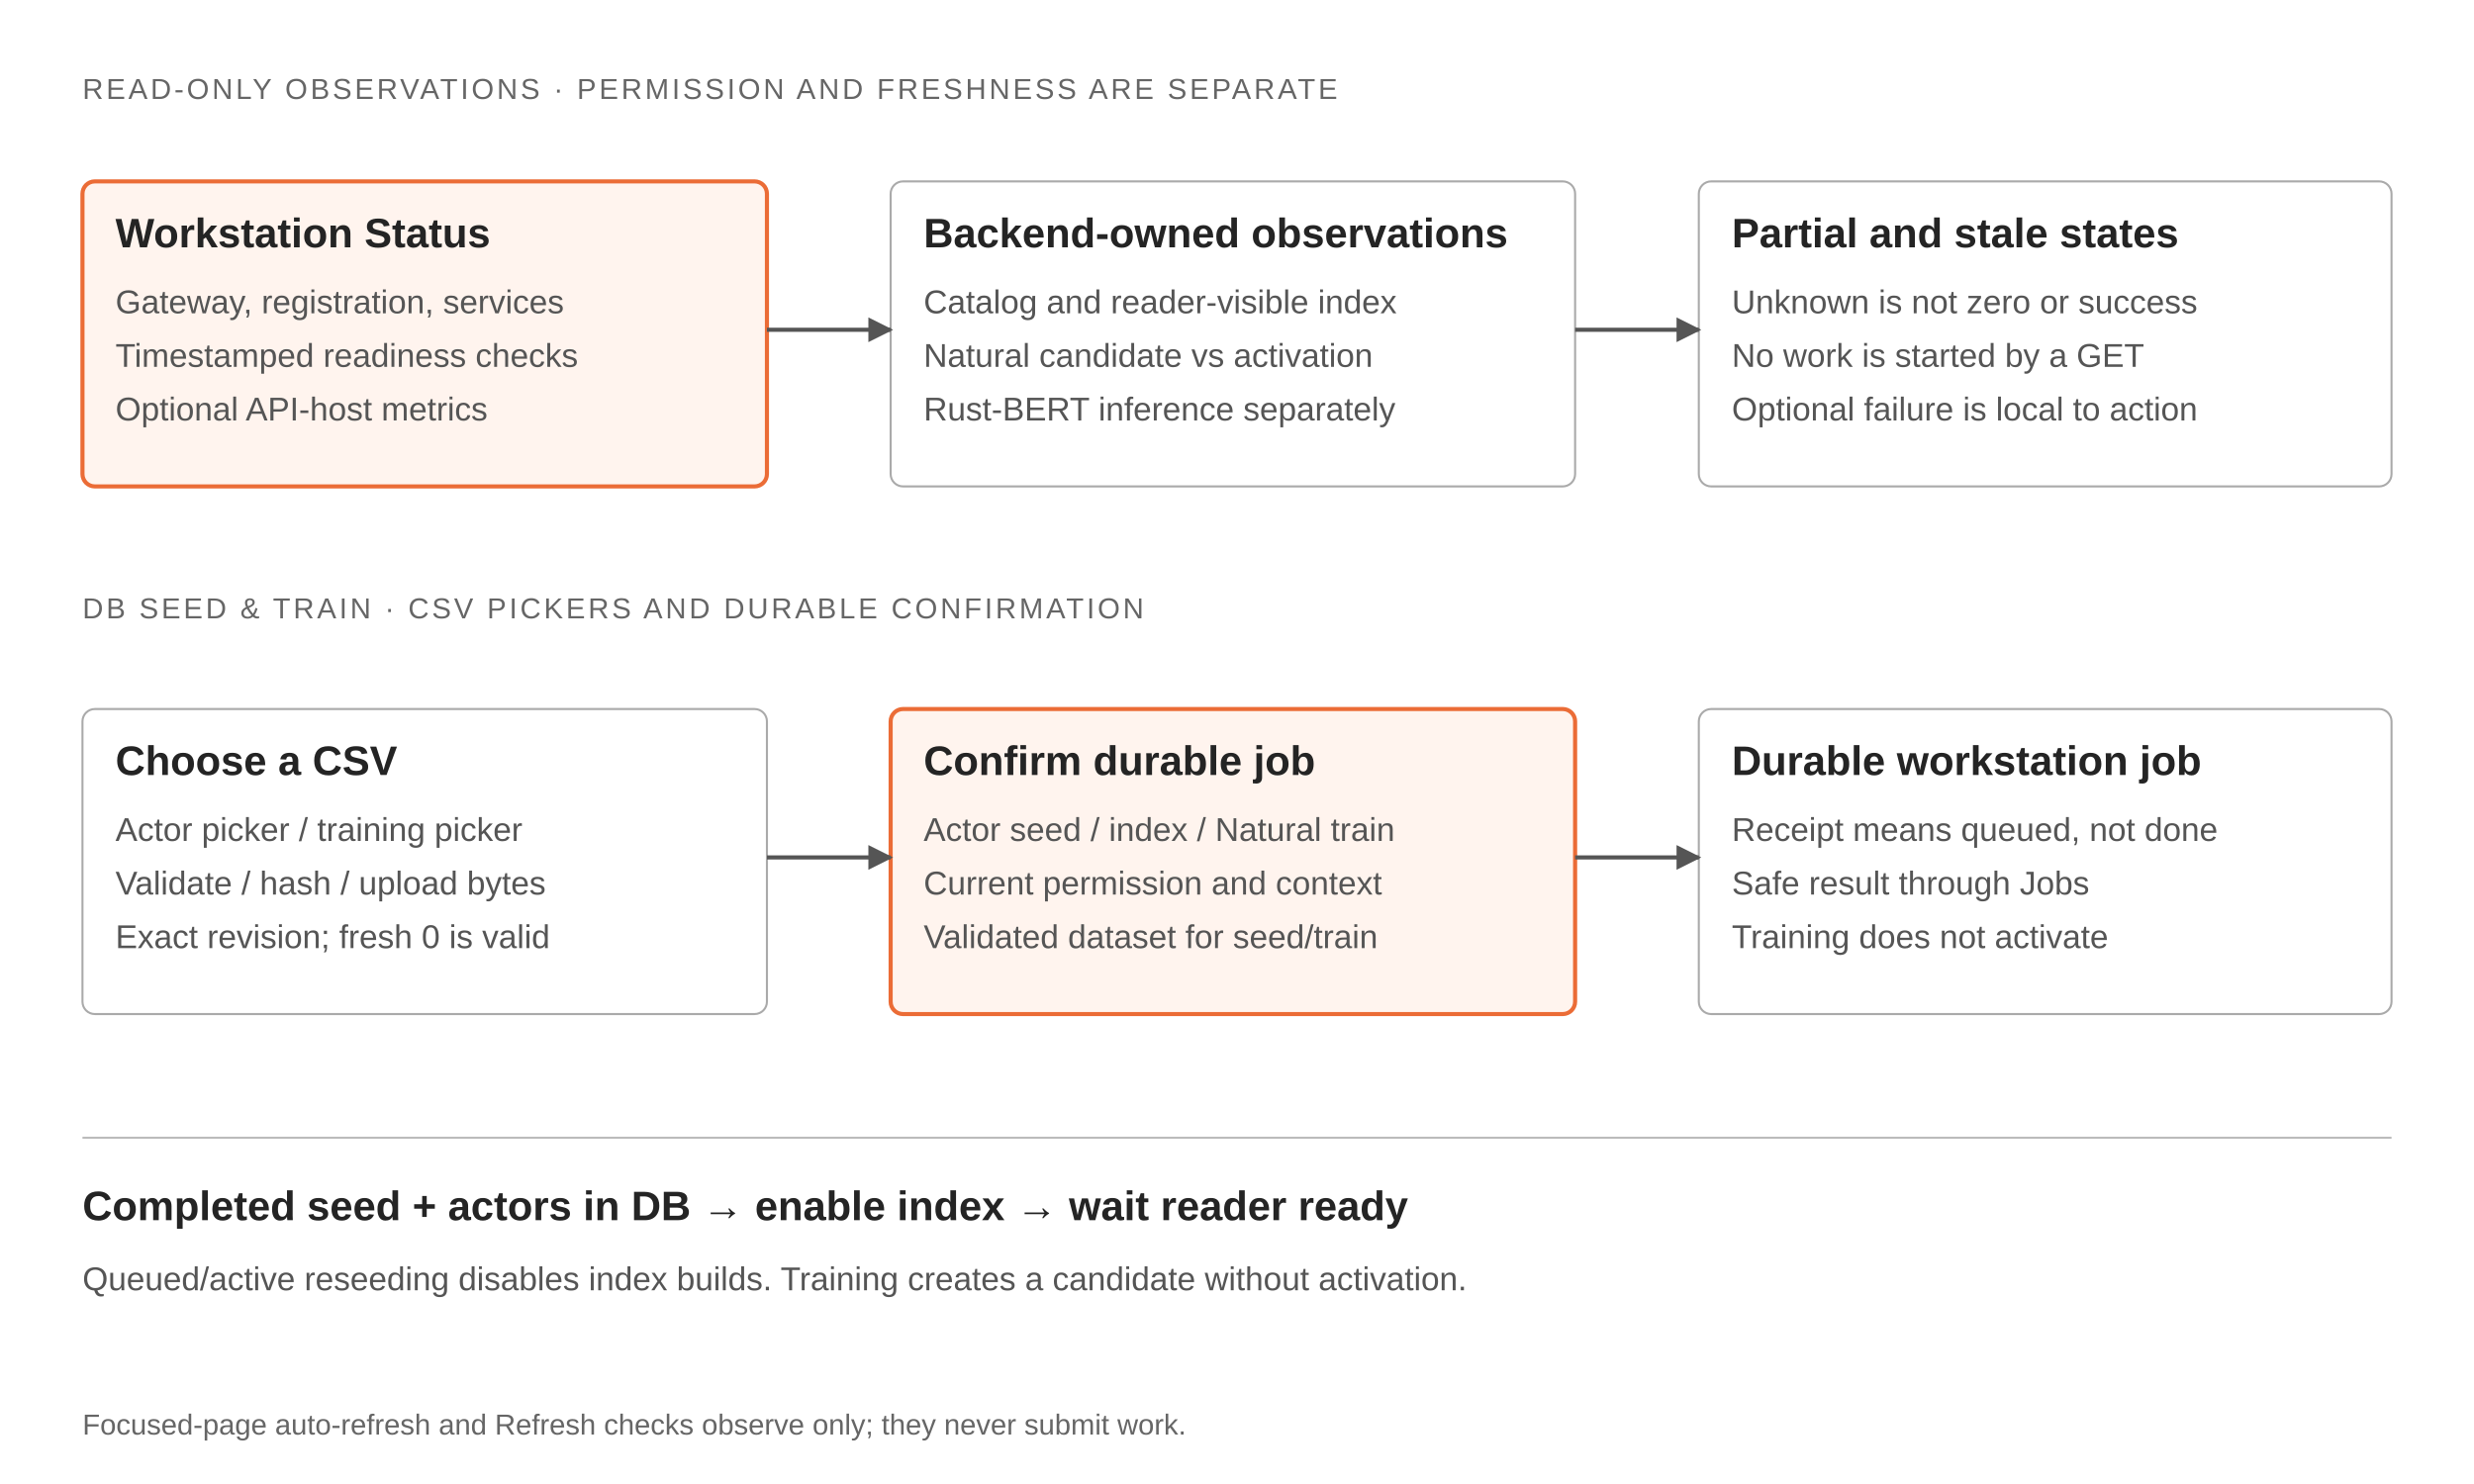
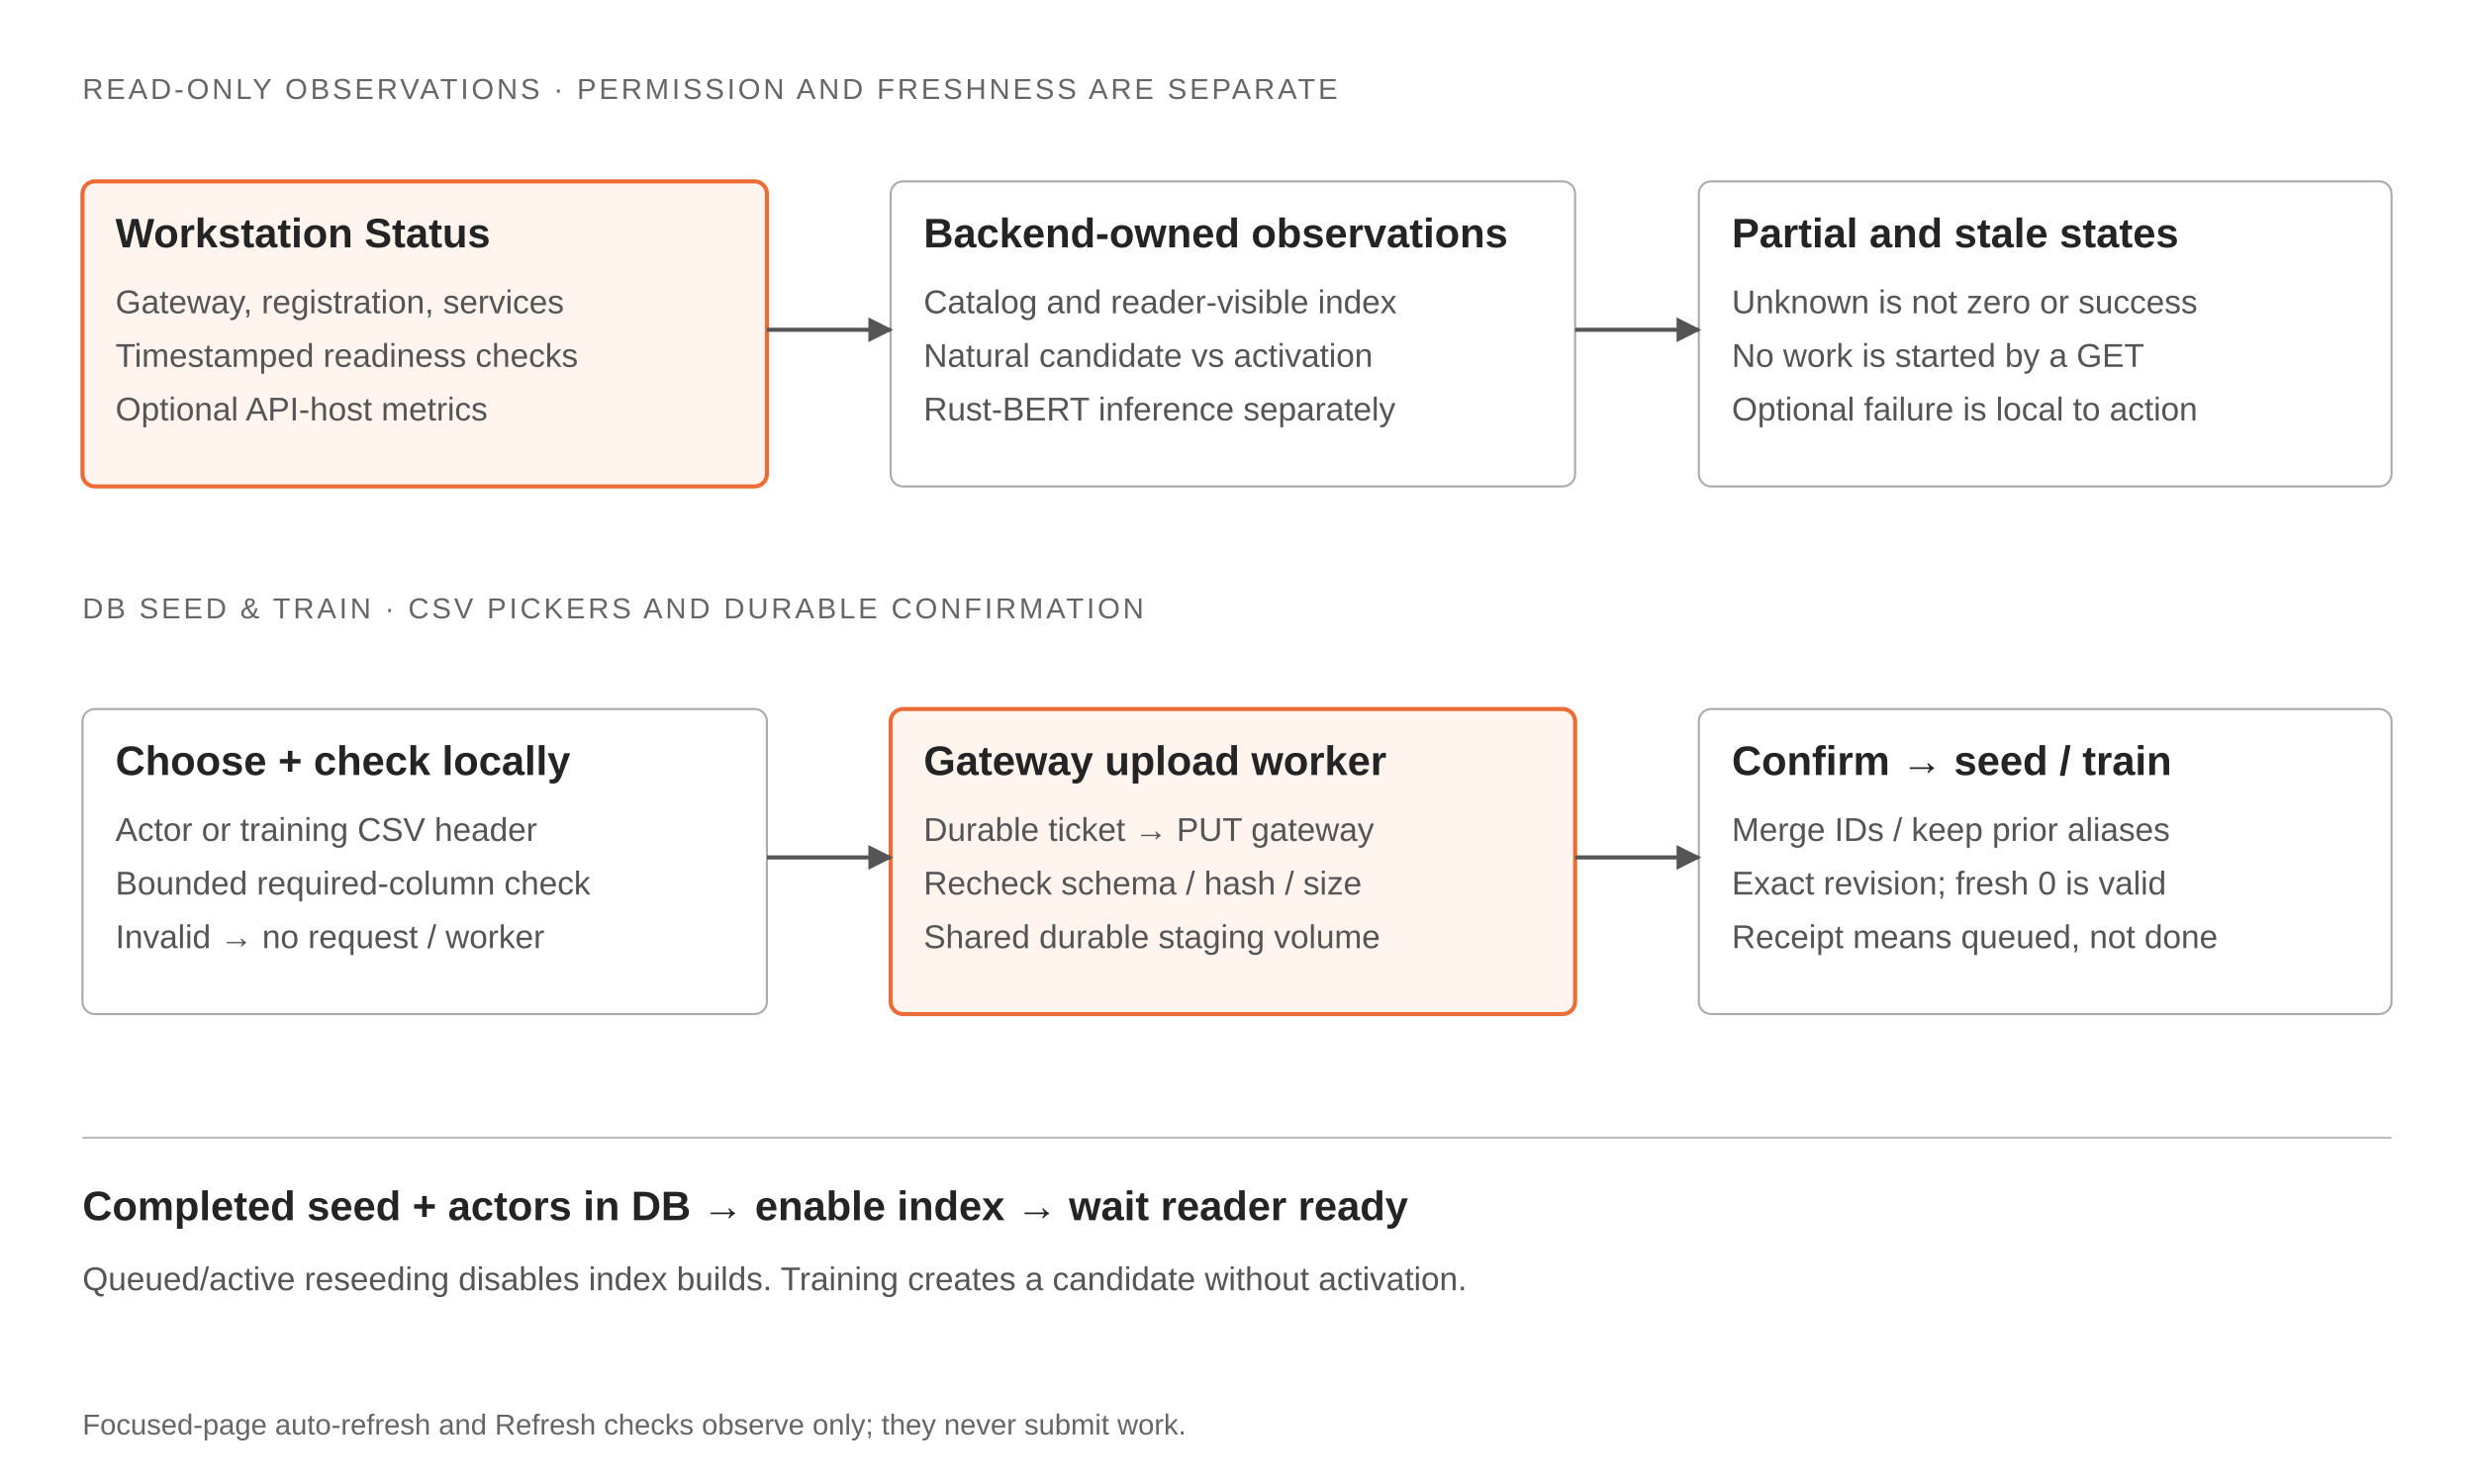
<svg xmlns="http://www.w3.org/2000/svg" viewBox="0 0 1200 720" role="img" aria-labelledby="workstation-readiness-title workstation-readiness-desc">
  <style>text{font-family:Geist,Arial,sans-serif;fill:#242424}.zone{font-size:14px;letter-spacing:1.4px;fill:#666}.label{font-size:20px;font-weight:600}.note{font-size:16px;fill:#555}.small{font-size:14px;fill:#666}.node{fill:#fff;stroke:#aaa;stroke-width:1}.focus{fill:#fff4ee;stroke:#eb6c36;stroke-width:2}.wire{fill:none;stroke:#555;stroke-width:2;marker-end:url(#arrow)}.lane{fill:#fafafa;stroke:#ddd;stroke-width:1}</style>
  <defs>
    <marker id="arrow" viewBox="0 0 10 10" refX="9" refY="5" markerWidth="6" markerHeight="6" orient="auto">
      <path d="M 0 0 L 10 5 L 0 10 z" fill="#555" />
    </marker>
  </defs>
  <rect width="1200" height="720" fill="#fff" />
  <text x="40" y="48" class="zone">READ-ONLY OBSERVATIONS · PERMISSION AND FRESHNESS ARE SEPARATE</text>
  <rect x="40" y="88" width="332" height="148" rx="6" class="focus" />
  <text x="56" y="120" class="label">Workstation Status</text>
  <text x="56" y="152" class="note">Gateway, registration, services</text>
  <text x="56" y="178" class="note">Timestamped readiness checks</text>
  <text x="56" y="204" class="note">Optional API-host metrics</text>
  <rect x="432" y="88" width="332" height="148" rx="6" class="node" />
  <text x="448" y="120" class="label">Backend-owned observations</text>
  <text x="448" y="152" class="note">Catalog and reader-visible index</text>
  <text x="448" y="178" class="note">Natural candidate vs activation</text>
  <text x="448" y="204" class="note">Rust-BERT inference separately</text>
  <rect x="824" y="88" width="336" height="148" rx="6" class="node" />
  <text x="840" y="120" class="label">Partial and stale states</text>
  <text x="840" y="152" class="note">Unknown is not zero or success</text>
  <text x="840" y="178" class="note">No work is started by a GET</text>
  <text x="840" y="204" class="note">Optional failure is local to action</text>
  <path d="M 372 160 H 432" class="wire" />
  <path d="M 764 160 H 824" class="wire" />
  <text x="40" y="300" class="zone">DB SEED &amp; TRAIN · CSV PICKERS AND DURABLE CONFIRMATION</text>
  <rect x="40" y="344" width="332" height="148" rx="6" class="node" />
-   <text x="56" y="376" class="label">Choose a CSV</text>
-   <text x="56" y="408" class="note">Actor picker / training picker</text>
-   <text x="56" y="434" class="note">Validate / hash / upload bytes</text>
-   <text x="56" y="460" class="note">Exact revision; fresh 0 is valid</text>
+   <text x="56" y="376" class="label">Choose + check locally</text>
+   <text x="56" y="408" class="note">Actor or training CSV header</text>
+   <text x="56" y="434" class="note">Bounded required-column check</text>
+   <text x="56" y="460" class="note">Invalid → no request / worker</text>
  <rect x="432" y="344" width="332" height="148" rx="6" class="focus" />
-   <text x="448" y="376" class="label">Confirm durable job</text>
-   <text x="448" y="408" class="note">Actor seed / index / Natural train</text>
-   <text x="448" y="434" class="note">Current permission and context</text>
-   <text x="448" y="460" class="note">Validated dataset for seed/train</text>
+   <text x="448" y="376" class="label">Gateway upload worker</text>
+   <text x="448" y="408" class="note">Durable ticket → PUT gateway</text>
+   <text x="448" y="434" class="note">Recheck schema / hash / size</text>
+   <text x="448" y="460" class="note">Shared durable staging volume</text>
  <rect x="824" y="344" width="336" height="148" rx="6" class="node" />
-   <text x="840" y="376" class="label">Durable workstation job</text>
-   <text x="840" y="408" class="note">Receipt means queued, not done</text>
-   <text x="840" y="434" class="note">Safe result through Jobs</text>
-   <text x="840" y="460" class="note">Training does not activate</text>
+   <text x="840" y="376" class="label">Confirm → seed / train</text>
+   <text x="840" y="408" class="note">Merge IDs / keep prior aliases</text>
+   <text x="840" y="434" class="note">Exact revision; fresh 0 is valid</text>
+   <text x="840" y="460" class="note">Receipt means queued, not done</text>
  <path d="M 372 416 H 432" class="wire" />
  <path d="M 764 416 H 824" class="wire" />
  <path d="M 40 552 H 1160" stroke="#bbb" />
  <text x="40" y="592" class="label">Completed seed + actors in DB → enable index → wait reader ready</text>
  <text x="40" y="626" class="note">Queued/active reseeding disables index builds. Training creates a candidate without activation.</text>
  <text x="40" y="696" class="small">Focused-page auto-refresh and Refresh checks observe only; they never submit work.</text>
</svg>
